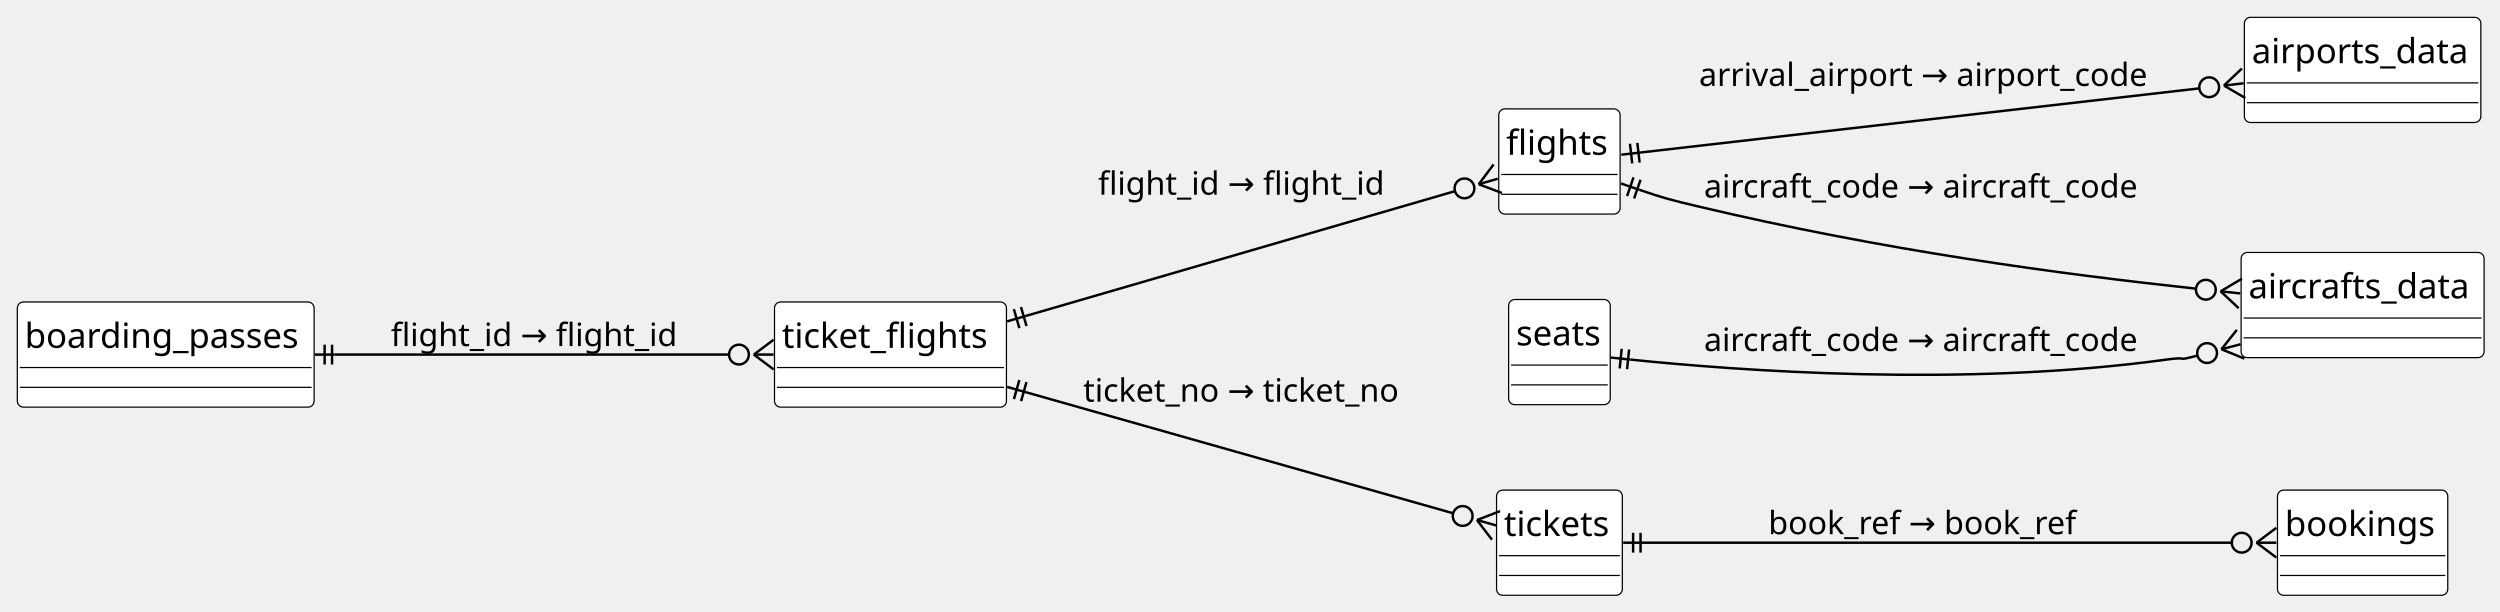
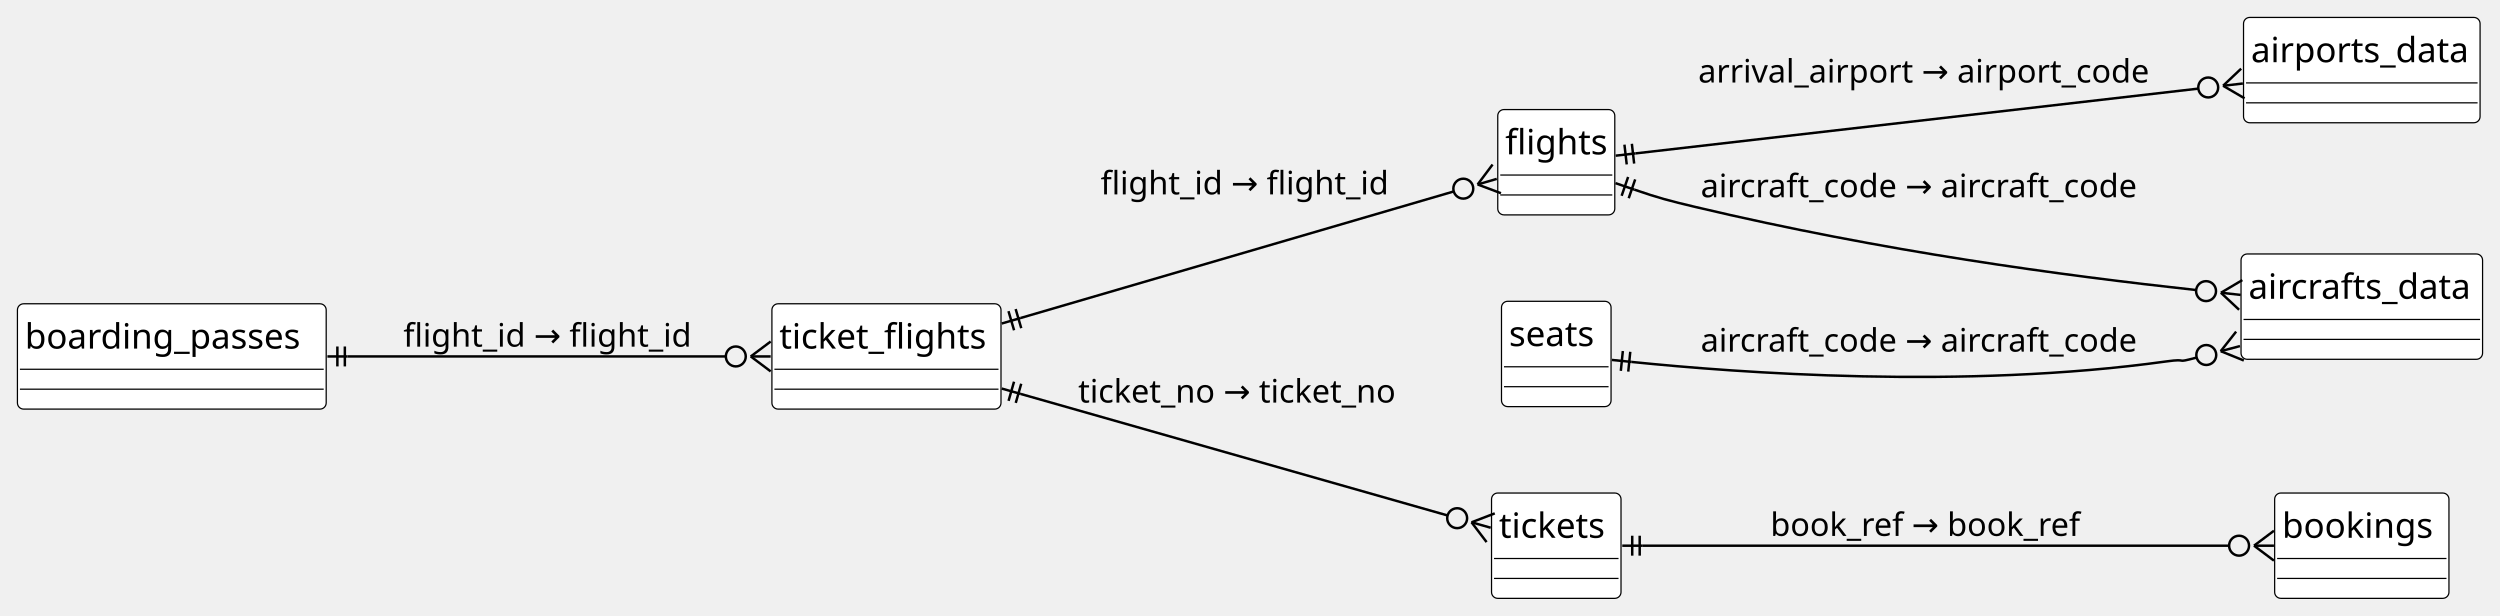
- <svg xmlns="http://www.w3.org/2000/svg" contentStyleType="text/css" data-diagram-type="CLASS" height="247px" preserveAspectRatio="none" style="width:1010px;height:247px;background:#FFFFFF;" version="1.1" viewBox="0 0 1010 247" width="1010px" zoomAndPan="magnify">
+ <svg xmlns="http://www.w3.org/2000/svg" contentStyleType="text/css" height="247px" preserveAspectRatio="none" style="width:1004px;height:247px;background:#FFFFFF;" version="1.1" viewBox="0 0 1004 247" width="1004px" zoomAndPan="magnify">
  <defs />
  <g>
-     <g class="entity" data-entity="boarding_passes" data-source-line="11" data-uid="ent0002" id="entity_boarding_passes">
-       <rect fill="#FFFFFF" height="42.488" rx="2.5" ry="2.5" style="stroke:#000000;stroke-width:0.5;" width="119.9" x="7" y="122" />
-       <text fill="#000000" font-family="sans-serif" font-size="14" lengthAdjust="spacing" textLength="113.9" x="10" y="140.535">boarding_passes</text>
-       <line style="stroke:#000000;stroke-width:0.5;" x1="8" x2="125.9" y1="148.488" y2="148.488" />
-       <line style="stroke:#000000;stroke-width:0.5;" x1="8" x2="125.9" y1="156.488" y2="156.488" />
+     <g id="elem_boarding_passes">
+       <rect codeLine="11" fill="#FFFFFF" height="42.297" id="boarding_passes" rx="2.5" ry="2.5" style="stroke:#000000;stroke-width:0.5;" width="124" x="7" y="122" />
+       <text fill="#000000" font-family="sans-serif" font-size="14" lengthAdjust="spacing" textLength="118" x="10" y="139.995">boarding_passes</text>
+       <line style="stroke:#000000;stroke-width:0.5;" x1="8" x2="130" y1="148.297" y2="148.297" />
+       <line style="stroke:#000000;stroke-width:0.5;" x1="8" x2="130" y1="156.297" y2="156.297" />
    </g>
-     <g class="entity" data-entity="ticket_flights" data-source-line="12" data-uid="ent0003" id="entity_ticket_flights">
-       <rect fill="#FFFFFF" height="42.488" rx="2.5" ry="2.5" style="stroke:#000000;stroke-width:0.5;" width="93.705" x="312.9" y="122" />
-       <text fill="#000000" font-family="sans-serif" font-size="14" lengthAdjust="spacing" textLength="87.705" x="315.9" y="140.535">ticket_flights</text>
-       <line style="stroke:#000000;stroke-width:0.5;" x1="313.9" x2="405.605" y1="148.488" y2="148.488" />
-       <line style="stroke:#000000;stroke-width:0.5;" x1="313.9" x2="405.605" y1="156.488" y2="156.488" />
+     <g id="elem_ticket_flights">
+       <rect codeLine="12" fill="#FFFFFF" height="42.297" id="ticket_flights" rx="2.5" ry="2.5" style="stroke:#000000;stroke-width:0.5;" width="92" x="310" y="122" />
+       <text fill="#000000" font-family="sans-serif" font-size="14" lengthAdjust="spacing" textLength="86" x="313" y="139.995">ticket_flights</text>
+       <line style="stroke:#000000;stroke-width:0.5;" x1="311" x2="401" y1="148.297" y2="148.297" />
+       <line style="stroke:#000000;stroke-width:0.5;" x1="311" x2="401" y1="156.297" y2="156.297" />
    </g>
-     <g class="entity" data-entity="flights" data-source-line="13" data-uid="ent0004" id="entity_flights">
-       <rect fill="#FFFFFF" height="42.488" rx="2.5" ry="2.5" style="stroke:#000000;stroke-width:0.5;" width="49.032" x="605.49" y="44" />
-       <text fill="#000000" font-family="sans-serif" font-size="14" lengthAdjust="spacing" textLength="43.032" x="608.49" y="62.535">flights</text>
-       <line style="stroke:#000000;stroke-width:0.5;" x1="606.49" x2="653.522" y1="70.488" y2="70.488" />
-       <line style="stroke:#000000;stroke-width:0.5;" x1="606.49" x2="653.522" y1="78.488" y2="78.488" />
+     <g id="elem_flights">
+       <rect codeLine="13" fill="#FFFFFF" height="42.297" id="flights" rx="2.5" ry="2.5" style="stroke:#000000;stroke-width:0.5;" width="47" x="601.5" y="44" />
+       <text fill="#000000" font-family="sans-serif" font-size="14" lengthAdjust="spacing" textLength="41" x="604.5" y="61.995">flights</text>
+       <line style="stroke:#000000;stroke-width:0.5;" x1="602.5" x2="647.5" y1="70.297" y2="70.297" />
+       <line style="stroke:#000000;stroke-width:0.5;" x1="602.5" x2="647.5" y1="78.297" y2="78.297" />
    </g>
-     <g class="entity" data-entity="aircrafts_data" data-source-line="14" data-uid="ent0005" id="entity_aircrafts_data">
-       <rect fill="#FFFFFF" height="42.488" rx="2.5" ry="2.5" style="stroke:#000000;stroke-width:0.5;" width="98.169" x="905.41" y="102" />
-       <text fill="#000000" font-family="sans-serif" font-size="14" lengthAdjust="spacing" textLength="92.169" x="908.41" y="120.535">aircrafts_data</text>
-       <line style="stroke:#000000;stroke-width:0.5;" x1="906.41" x2="1002.579" y1="128.488" y2="128.488" />
-       <line style="stroke:#000000;stroke-width:0.5;" x1="906.41" x2="1002.579" y1="136.488" y2="136.488" />
+     <g id="elem_aircrafts_data">
+       <rect codeLine="14" fill="#FFFFFF" height="42.297" id="aircrafts_data" rx="2.5" ry="2.5" style="stroke:#000000;stroke-width:0.5;" width="97" x="900" y="102" />
+       <text fill="#000000" font-family="sans-serif" font-size="14" lengthAdjust="spacing" textLength="91" x="903" y="119.995">aircrafts_data</text>
+       <line style="stroke:#000000;stroke-width:0.5;" x1="901" x2="996" y1="128.297" y2="128.297" />
+       <line style="stroke:#000000;stroke-width:0.5;" x1="901" x2="996" y1="136.297" y2="136.297" />
    </g>
-     <g class="entity" data-entity="airports_data" data-source-line="15" data-uid="ent0006" id="entity_airports_data">
-       <rect fill="#FFFFFF" height="42.488" rx="2.5" ry="2.5" style="stroke:#000000;stroke-width:0.5;" width="95.53" x="906.73" y="7" />
-       <text fill="#000000" font-family="sans-serif" font-size="14" lengthAdjust="spacing" textLength="89.53" x="909.73" y="25.535">airports_data</text>
-       <line style="stroke:#000000;stroke-width:0.5;" x1="907.73" x2="1001.26" y1="33.488" y2="33.488" />
-       <line style="stroke:#000000;stroke-width:0.5;" x1="907.73" x2="1001.26" y1="41.488" y2="41.488" />
+     <g id="elem_airports_data">
+       <rect codeLine="15" fill="#FFFFFF" height="42.297" id="airports_data" rx="2.5" ry="2.5" style="stroke:#000000;stroke-width:0.5;" width="95" x="901" y="7" />
+       <text fill="#000000" font-family="sans-serif" font-size="14" lengthAdjust="spacing" textLength="89" x="904" y="24.995">airports_data</text>
+       <line style="stroke:#000000;stroke-width:0.5;" x1="902" x2="995" y1="33.297" y2="33.297" />
+       <line style="stroke:#000000;stroke-width:0.5;" x1="902" x2="995" y1="41.297" y2="41.297" />
    </g>
-     <g class="entity" data-entity="seats" data-source-line="16" data-uid="ent0007" id="entity_seats">
-       <rect fill="#FFFFFF" height="42.488" rx="2.5" ry="2.5" style="stroke:#000000;stroke-width:0.5;" width="41.041" x="609.49" y="121" />
-       <text fill="#000000" font-family="sans-serif" font-size="14" lengthAdjust="spacing" textLength="35.041" x="612.49" y="139.535">seats</text>
-       <line style="stroke:#000000;stroke-width:0.5;" x1="610.49" x2="649.531" y1="147.488" y2="147.488" />
-       <line style="stroke:#000000;stroke-width:0.5;" x1="610.49" x2="649.531" y1="155.488" y2="155.488" />
+     <g id="elem_seats">
+       <rect codeLine="16" fill="#FFFFFF" height="42.297" id="seats" rx="2.5" ry="2.5" style="stroke:#000000;stroke-width:0.5;" width="44" x="603" y="121" />
+       <text fill="#000000" font-family="sans-serif" font-size="14" lengthAdjust="spacing" textLength="38" x="606" y="138.995">seats</text>
+       <line style="stroke:#000000;stroke-width:0.5;" x1="604" x2="646" y1="147.297" y2="147.297" />
+       <line style="stroke:#000000;stroke-width:0.5;" x1="604" x2="646" y1="155.297" y2="155.297" />
    </g>
-     <g class="entity" data-entity="tickets" data-source-line="17" data-uid="ent0008" id="entity_tickets">
-       <rect fill="#FFFFFF" height="42.488" rx="2.5" ry="2.5" style="stroke:#000000;stroke-width:0.5;" width="50.81" x="604.61" y="198" />
-       <text fill="#000000" font-family="sans-serif" font-size="14" lengthAdjust="spacing" textLength="44.81" x="607.61" y="216.535">tickets</text>
-       <line style="stroke:#000000;stroke-width:0.5;" x1="605.61" x2="654.42" y1="224.488" y2="224.488" />
-       <line style="stroke:#000000;stroke-width:0.5;" x1="605.61" x2="654.42" y1="232.488" y2="232.488" />
+     <g id="elem_tickets">
+       <rect codeLine="17" fill="#FFFFFF" height="42.297" id="tickets" rx="2.5" ry="2.5" style="stroke:#000000;stroke-width:0.5;" width="52" x="599" y="198" />
+       <text fill="#000000" font-family="sans-serif" font-size="14" lengthAdjust="spacing" textLength="46" x="602" y="215.995">tickets</text>
+       <line style="stroke:#000000;stroke-width:0.5;" x1="600" x2="650" y1="224.297" y2="224.297" />
+       <line style="stroke:#000000;stroke-width:0.5;" x1="600" x2="650" y1="232.297" y2="232.297" />
    </g>
-     <g class="entity" data-entity="bookings" data-source-line="18" data-uid="ent0009" id="entity_bookings">
-       <rect fill="#FFFFFF" height="42.488" rx="2.5" ry="2.5" style="stroke:#000000;stroke-width:0.5;" width="68.795" x="920.1" y="198" />
-       <text fill="#000000" font-family="sans-serif" font-size="14" lengthAdjust="spacing" textLength="62.795" x="923.1" y="216.535">bookings</text>
-       <line style="stroke:#000000;stroke-width:0.5;" x1="921.1" x2="987.895" y1="224.488" y2="224.488" />
-       <line style="stroke:#000000;stroke-width:0.5;" x1="921.1" x2="987.895" y1="232.488" y2="232.488" />
+     <g id="elem_bookings">
+       <rect codeLine="18" fill="#FFFFFF" height="42.297" id="bookings" rx="2.5" ry="2.5" style="stroke:#000000;stroke-width:0.5;" width="70" x="913.5" y="198" />
+       <text fill="#000000" font-family="sans-serif" font-size="14" lengthAdjust="spacing" textLength="64" x="916.5" y="215.995">bookings</text>
+       <line style="stroke:#000000;stroke-width:0.5;" x1="914.5" x2="982.5" y1="224.297" y2="224.297" />
+       <line style="stroke:#000000;stroke-width:0.5;" x1="914.5" x2="982.5" y1="232.297" y2="232.297" />
    </g>
-     <g class="link" data-entity-1="boarding_passes" data-entity-2="ticket_flights" data-source-line="19" data-uid="lnk10" id="link_boarding_passes_ticket_flights">
-       <path codeLine="19" d="M135.15,143.25 C189.95,143.25 244.32,143.25 294.54,143.25" fill="none" id="boarding_passes-ticket_flights" style="stroke:#000000;stroke-width:1;" />
-       <line style="stroke:#000000;stroke-width:1;" x1="131.15" x2="131.15" y1="147.25" y2="139.25" />
-       <line style="stroke:#000000;stroke-width:1;" x1="134.15" x2="134.15" y1="147.25" y2="139.25" />
-       <line style="stroke:#000000;stroke-width:1;" x1="135.15" x2="127.15" y1="143.25" y2="143.25" />
-       <line style="stroke:#000000;stroke-width:1;" x1="304.54" x2="312.54" y1="143.25" y2="137.25" />
-       <line style="stroke:#000000;stroke-width:1;" x1="304.54" x2="312.54" y1="143.25" y2="149.25" />
-       <line style="stroke:#000000;stroke-width:1;" x1="304.54" x2="312.54" y1="143.25" y2="143.25" />
-       <ellipse cx="298.54" cy="143.25" fill="none" rx="4" ry="4" style="stroke:#000000;stroke-width:1;" />
-       <text fill="#000000" font-family="sans-serif" font-size="13" lengthAdjust="spacing" textLength="124.769" x="157.9" y="139.818">flight_id → flight_id</text>
+     <g id="link_boarding_passes_ticket_flights">
+       <path codeLine="19" d="M139.49,143.15 C193,143.15 243.33,143.15 291.5,143.15 " fill="none" id="boarding_passes-ticket_flights" style="stroke:#000000;stroke-width:1.0;" />
+       <line style="stroke:#000000;stroke-width:1.0;" x1="135.49" x2="135.49" y1="147.15" y2="139.15" />
+       <line style="stroke:#000000;stroke-width:1.0;" x1="138.49" x2="138.49" y1="147.15" y2="139.15" />
+       <line style="stroke:#000000;stroke-width:1.0;" x1="139.49" x2="131.49" y1="143.15" y2="143.15" />
+       <line style="stroke:#000000;stroke-width:1.0;" x1="301.5" x2="309.5" y1="143.15" y2="137.15" />
+       <line style="stroke:#000000;stroke-width:1.0;" x1="301.5" x2="309.5" y1="143.15" y2="149.15" />
+       <line style="stroke:#000000;stroke-width:1.0;" x1="301.5" x2="309.5" y1="143.15" y2="143.15" />
+       <ellipse cx="295.5" cy="143.15" fill="none" rx="4" ry="4" style="stroke:#000000;stroke-width:1.0;" />
+       <text fill="#000000" font-family="sans-serif" font-size="13" lengthAdjust="spacing" textLength="117" x="162" y="139.217">flight_id → flight_id</text>
    </g>
-     <g class="link" data-entity-1="flights" data-entity-2="aircrafts_data" data-source-line="20" data-uid="lnk11" id="link_flights_aircrafts_data">
-       <path codeLine="20" d="M662.424,76.725 C671.834,79.965 675.25,80.83 685.41,83.25 C761.18,101.29 833.124,110.79 887.184,116.62" fill="none" id="flights-aircrafts_data" style="stroke:#000000;stroke-width:1;" />
-       <line style="stroke:#000000;stroke-width:1;" x1="657.34" x2="659.944" y1="79.204" y2="71.64" />
-       <line style="stroke:#000000;stroke-width:1;" x1="660.176" x2="662.781" y1="80.181" y2="72.617" />
-       <line style="stroke:#000000;stroke-width:1;" x1="662.424" x2="654.86" y1="76.725" y2="74.12" />
-       <line style="stroke:#000000;stroke-width:1;" x1="897.126" x2="905.723" y1="117.692" y2="112.585" />
-       <line style="stroke:#000000;stroke-width:1;" x1="897.126" x2="904.437" y1="117.692" y2="124.515" />
-       <line style="stroke:#000000;stroke-width:1;" x1="897.126" x2="905.08" y1="117.692" y2="118.55" />
-       <ellipse cx="891.161" cy="117.049" fill="none" rx="4" ry="4" style="stroke:#000000;stroke-width:1;" />
-       <text fill="#000000" font-family="sans-serif" font-size="13" lengthAdjust="spacing" textLength="184.476" x="688.41" y="79.818">aircraft_code → aircraft_code</text>
+     <g id="link_flights_aircrafts_data">
+       <path codeLine="20" d="M656.336,76.149 C666.146,79.519 670.25,80.6 681,83.15 C756.57,101.06 828.297,110.6 881.977,116.48 " fill="none" id="flights-aircrafts_data" style="stroke:#000000;stroke-width:1.0;" />
+       <line style="stroke:#000000;stroke-width:1.0;" x1="651.253" x2="653.853" y1="78.633" y2="71.067" />
+       <line style="stroke:#000000;stroke-width:1.0;" x1="654.091" x2="656.69" y1="79.607" y2="72.041" />
+       <line style="stroke:#000000;stroke-width:1.0;" x1="656.336" x2="648.77" y1="76.149" y2="73.55" />
+       <line style="stroke:#000000;stroke-width:1.0;" x1="891.918" x2="900.523" y1="117.569" y2="112.476" />
+       <line style="stroke:#000000;stroke-width:1.0;" x1="891.918" x2="899.217" y1="117.569" y2="124.404" />
+       <line style="stroke:#000000;stroke-width:1.0;" x1="891.918" x2="899.87" y1="117.569" y2="118.44" />
+       <ellipse cx="885.953" cy="116.916" fill="none" rx="4" ry="4" style="stroke:#000000;stroke-width:1.0;" />
+       <text fill="#000000" font-family="sans-serif" font-size="13" lengthAdjust="spacing" textLength="185" x="683" y="79.217">aircraft_code → aircraft_code</text>
    </g>
-     <g class="link" data-entity-1="flights" data-entity-2="airports_data" data-source-line="21" data-uid="lnk12" id="link_flights_airports_data">
-       <path codeLine="21" d="M662.938,61.587 C716.068,55.487 818.697,43.711 888.527,35.701" fill="none" id="flights-airports_data" style="stroke:#000000;stroke-width:1;" />
-       <line style="stroke:#000000;stroke-width:1;" x1="659.42" x2="658.508" y1="66.018" y2="58.07" />
-       <line style="stroke:#000000;stroke-width:1;" x1="662.401" x2="661.488" y1="65.675" y2="57.728" />
-       <line style="stroke:#000000;stroke-width:1;" x1="662.938" x2="654.99" y1="61.587" y2="62.5" />
-       <line style="stroke:#000000;stroke-width:1;" x1="898.462" x2="905.726" y1="34.562" y2="27.689" />
-       <line style="stroke:#000000;stroke-width:1;" x1="898.462" x2="907.094" y1="34.562" y2="39.611" />
-       <line style="stroke:#000000;stroke-width:1;" x1="898.462" x2="906.41" y1="34.562" y2="33.65" />
-       <ellipse cx="892.501" cy="35.245" fill="none" rx="4" ry="4" style="stroke:#000000;stroke-width:1;" />
-       <text fill="#000000" font-family="sans-serif" font-size="13" lengthAdjust="spacing" textLength="188.748" x="686.41" y="34.738">arrival_airport → airport_code</text>
+     <g id="link_flights_airports_data">
+       <path codeLine="21" d="M656.808,61.605 C709.178,55.575 812.818,43.648 882.848,35.588 " fill="none" id="flights-airports_data" style="stroke:#000000;stroke-width:1.0;" />
+       <line style="stroke:#000000;stroke-width:1.0;" x1="653.291" x2="652.376" y1="66.036" y2="58.089" />
+       <line style="stroke:#000000;stroke-width:1.0;" x1="656.272" x2="655.356" y1="65.693" y2="57.745" />
+       <line style="stroke:#000000;stroke-width:1.0;" x1="656.808" x2="648.86" y1="61.605" y2="62.52" />
+       <line style="stroke:#000000;stroke-width:1.0;" x1="892.783" x2="900.044" y1="34.445" y2="27.569" />
+       <line style="stroke:#000000;stroke-width:1.0;" x1="892.783" x2="901.416" y1="34.445" y2="39.491" />
+       <line style="stroke:#000000;stroke-width:1.0;" x1="892.783" x2="900.73" y1="34.445" y2="33.53" />
+       <ellipse cx="886.822" cy="35.131" fill="none" rx="4" ry="4" style="stroke:#000000;stroke-width:1.0;" />
+       <text fill="#000000" font-family="sans-serif" font-size="13" lengthAdjust="spacing" textLength="187" x="682" y="33.157">arrival_airport → airport_code</text>
    </g>
-     <g class="link" data-entity-1="seats" data-entity-2="aircrafts_data" data-source-line="22" data-uid="lnk13" id="link_seats_aircrafts_data">
-       <path codeLine="22" d="M658.738,145.284 C700.468,149.554 792.61,156.69 875.41,145.25 C885.18,143.9 878.033,146.224 887.793,143.654" fill="none" id="seats-aircrafts_data" style="stroke:#000000;stroke-width:1;" />
-       <line style="stroke:#000000;stroke-width:1;" x1="654.352" x2="655.166" y1="148.856" y2="140.898" />
-       <line style="stroke:#000000;stroke-width:1;" x1="657.337" x2="658.151" y1="149.162" y2="141.203" />
-       <line style="stroke:#000000;stroke-width:1;" x1="658.738" x2="650.78" y1="145.284" y2="144.47" />
-       <line style="stroke:#000000;stroke-width:1;" x1="897.464" x2="903.672" y1="141.107" y2="133.268" />
-       <line style="stroke:#000000;stroke-width:1;" x1="897.464" x2="906.728" y1="141.107" y2="144.872" />
-       <line style="stroke:#000000;stroke-width:1;" x1="897.464" x2="905.2" y1="141.107" y2="139.07" />
-       <ellipse cx="891.662" cy="142.635" fill="none" rx="4" ry="4" style="stroke:#000000;stroke-width:1;" />
-       <text fill="#000000" font-family="sans-serif" font-size="13" lengthAdjust="spacing" textLength="184.476" x="688.41" y="141.818">aircraft_code → aircraft_code</text>
+     <g id="link_seats_aircrafts_data">
+       <path codeLine="22" d="M655.309,145.359 C697.899,149.689 788.39,156.51 870,145.15 C879.7,143.8 872.493,146.169 882.173,143.599 " fill="none" id="seats-aircrafts_data" style="stroke:#000000;stroke-width:1.0;" />
+       <line style="stroke:#000000;stroke-width:1.0;" x1="650.925" x2="651.734" y1="148.934" y2="140.975" />
+       <line style="stroke:#000000;stroke-width:1.0;" x1="653.909" x2="654.719" y1="149.238" y2="141.279" />
+       <line style="stroke:#000000;stroke-width:1.0;" x1="655.309" x2="647.35" y1="145.359" y2="144.55" />
+       <line style="stroke:#000000;stroke-width:1.0;" x1="891.838" x2="898.03" y1="141.033" y2="133.181" />
+       <line style="stroke:#000000;stroke-width:1.0;" x1="891.838" x2="901.11" y1="141.033" y2="144.779" />
+       <line style="stroke:#000000;stroke-width:1.0;" x1="891.838" x2="899.57" y1="141.033" y2="138.98" />
+       <ellipse cx="886.039" cy="142.572" fill="none" rx="4" ry="4" style="stroke:#000000;stroke-width:1.0;" />
+       <text fill="#000000" font-family="sans-serif" font-size="13" lengthAdjust="spacing" textLength="185" x="683" y="141.217">aircraft_code → aircraft_code</text>
    </g>
-     <g class="link" data-entity-1="ticket_flights" data-entity-2="flights" data-source-line="23" data-uid="lnk14" id="link_ticket_flights_flights">
-       <path codeLine="23" d="M414.552,127.606 C472.072,110.876 543.296,90.165 587.806,77.225" fill="none" id="ticket_flights-flights" style="stroke:#000000;stroke-width:1;" />
-       <line style="stroke:#000000;stroke-width:1;" x1="411.828" x2="409.594" y1="132.564" y2="124.882" />
-       <line style="stroke:#000000;stroke-width:1;" x1="414.709" x2="412.474" y1="131.726" y2="124.044" />
-       <line style="stroke:#000000;stroke-width:1;" x1="414.552" x2="406.87" y1="127.606" y2="129.84" />
-       <line style="stroke:#000000;stroke-width:1;" x1="597.408" x2="603.415" y1="74.433" y2="66.439" />
-       <line style="stroke:#000000;stroke-width:1;" x1="597.408" x2="606.765" y1="74.433" y2="77.962" />
-       <line style="stroke:#000000;stroke-width:1;" x1="597.408" x2="605.09" y1="74.433" y2="72.2" />
-       <ellipse cx="591.647" cy="76.108" fill="none" rx="4" ry="4" style="stroke:#000000;stroke-width:1;" />
-       <text fill="#000000" font-family="sans-serif" font-size="13" lengthAdjust="spacing" textLength="124.769" x="443.61" y="78.658">flight_id → flight_id</text>
+     <g id="link_ticket_flights_flights">
+       <path codeLine="23" d="M409.969,127.677 C467.549,110.857 539.792,89.746 583.822,76.886 " fill="none" id="ticket_flights-flights" style="stroke:#000000;stroke-width:1.0;" />
+       <line style="stroke:#000000;stroke-width:1.0;" x1="407.251" x2="405.008" y1="132.638" y2="124.959" />
+       <line style="stroke:#000000;stroke-width:1.0;" x1="410.131" x2="407.888" y1="131.797" y2="124.118" />
+       <line style="stroke:#000000;stroke-width:1.0;" x1="409.969" x2="402.29" y1="127.677" y2="129.92" />
+       <line style="stroke:#000000;stroke-width:1.0;" x1="593.421" x2="599.418" y1="74.083" y2="66.081" />
+       <line style="stroke:#000000;stroke-width:1.0;" x1="593.421" x2="602.782" y1="74.083" y2="77.599" />
+       <line style="stroke:#000000;stroke-width:1.0;" x1="593.421" x2="601.1" y1="74.083" y2="71.84" />
+       <ellipse cx="587.662" cy="75.765" fill="none" rx="4" ry="4" style="stroke:#000000;stroke-width:1.0;" />
+       <text fill="#000000" font-family="sans-serif" font-size="13" lengthAdjust="spacing" textLength="117" x="442" y="78.067">flight_id → flight_id</text>
    </g>
-     <g class="link" data-entity-1="ticket_flights" data-entity-2="tickets" data-source-line="24" data-uid="lnk15" id="link_ticket_flights_tickets">
-       <path codeLine="24" d="M414.567,158.49 C471.787,174.701 542.261,194.675 587.071,207.365" fill="none" id="ticket_flights-tickets" style="stroke:#000000;stroke-width:1;" />
-       <line style="stroke:#000000;stroke-width:1;" x1="409.628" x2="411.809" y1="161.249" y2="153.552" />
-       <line style="stroke:#000000;stroke-width:1;" x1="412.515" x2="414.695" y1="162.066" y2="154.369" />
-       <line style="stroke:#000000;stroke-width:1;" x1="414.567" x2="406.87" y1="158.49" y2="156.31" />
-       <line style="stroke:#000000;stroke-width:1;" x1="596.693" x2="606.025" y1="210.09" y2="206.497" />
-       <line style="stroke:#000000;stroke-width:1;" x1="596.693" x2="602.755" y1="210.09" y2="218.043" />
-       <line style="stroke:#000000;stroke-width:1;" x1="596.693" x2="604.39" y1="210.09" y2="212.27" />
-       <ellipse cx="590.92" cy="208.455" fill="none" rx="4" ry="4" style="stroke:#000000;stroke-width:1;" />
-       <text fill="#000000" font-family="sans-serif" font-size="13" lengthAdjust="spacing" textLength="136.297" x="437.61" y="162.268">ticket_no → ticket_no</text>
+     <g id="link_ticket_flights_tickets">
+       <path codeLine="24" d="M409.984,158.231 C466.524,174.331 536.258,194.17 581.348,207.01 " fill="none" id="ticket_flights-tickets" style="stroke:#000000;stroke-width:1.0;" />
+       <line style="stroke:#000000;stroke-width:1.0;" x1="405.042" x2="407.233" y1="160.982" y2="153.288" />
+       <line style="stroke:#000000;stroke-width:1.0;" x1="407.927" x2="410.118" y1="161.804" y2="154.11" />
+       <line style="stroke:#000000;stroke-width:1.0;" x1="409.984" x2="402.29" y1="158.231" y2="156.04" />
+       <line style="stroke:#000000;stroke-width:1.0;" x1="590.966" x2="600.303" y1="209.749" y2="206.169" />
+       <line style="stroke:#000000;stroke-width:1.0;" x1="590.966" x2="597.017" y1="209.749" y2="217.711" />
+       <line style="stroke:#000000;stroke-width:1.0;" x1="590.966" x2="598.66" y1="209.749" y2="211.94" />
+       <ellipse cx="585.195" cy="208.106" fill="none" rx="4" ry="4" style="stroke:#000000;stroke-width:1.0;" />
+       <text fill="#000000" font-family="sans-serif" font-size="13" lengthAdjust="spacing" textLength="135" x="433" y="161.677">ticket_no → ticket_no</text>
    </g>
-     <g class="link" data-entity-1="tickets" data-entity-2="bookings" data-source-line="25" data-uid="lnk16" id="link_tickets_bookings">
-       <path codeLine="25" d="M663.78,219.25 C721.01,219.25 836.47,219.25 901.64,219.25" fill="none" id="tickets-bookings" style="stroke:#000000;stroke-width:1;" />
-       <line style="stroke:#000000;stroke-width:1;" x1="659.78" x2="659.78" y1="223.25" y2="215.25" />
-       <line style="stroke:#000000;stroke-width:1;" x1="662.78" x2="662.78" y1="223.25" y2="215.25" />
-       <line style="stroke:#000000;stroke-width:1;" x1="663.78" x2="655.78" y1="219.25" y2="219.25" />
-       <line style="stroke:#000000;stroke-width:1;" x1="911.64" x2="919.64" y1="219.25" y2="213.25" />
-       <line style="stroke:#000000;stroke-width:1;" x1="911.64" x2="919.64" y1="219.25" y2="225.25" />
-       <line style="stroke:#000000;stroke-width:1;" x1="911.64" x2="919.64" y1="219.25" y2="219.25" />
-       <ellipse cx="905.64" cy="219.25" fill="none" rx="4" ry="4" style="stroke:#000000;stroke-width:1;" />
-       <text fill="#000000" font-family="sans-serif" font-size="13" lengthAdjust="spacing" textLength="132.412" x="714.41" y="215.818">book_ref → book_ref</text>
+     <g id="link_tickets_bookings">
+       <path codeLine="25" d="M659.5,219.15 C716.9,219.15 830.31,219.15 895.21,219.15 " fill="none" id="tickets-bookings" style="stroke:#000000;stroke-width:1.0;" />
+       <line style="stroke:#000000;stroke-width:1.0;" x1="655.5" x2="655.5" y1="223.15" y2="215.15" />
+       <line style="stroke:#000000;stroke-width:1.0;" x1="658.5" x2="658.5" y1="223.15" y2="215.15" />
+       <line style="stroke:#000000;stroke-width:1.0;" x1="659.5" x2="651.5" y1="219.15" y2="219.15" />
+       <line style="stroke:#000000;stroke-width:1.0;" x1="905.21" x2="913.21" y1="219.15" y2="213.15" />
+       <line style="stroke:#000000;stroke-width:1.0;" x1="905.21" x2="913.21" y1="219.15" y2="225.15" />
+       <line style="stroke:#000000;stroke-width:1.0;" x1="905.21" x2="913.21" y1="219.15" y2="219.15" />
+       <ellipse cx="899.21" cy="219.15" fill="none" rx="4" ry="4" style="stroke:#000000;stroke-width:1.0;" />
+       <text fill="#000000" font-family="sans-serif" font-size="13" lengthAdjust="spacing" textLength="129" x="711" y="215.217">book_ref → book_ref</text>
    </g>
  </g>
</svg>
